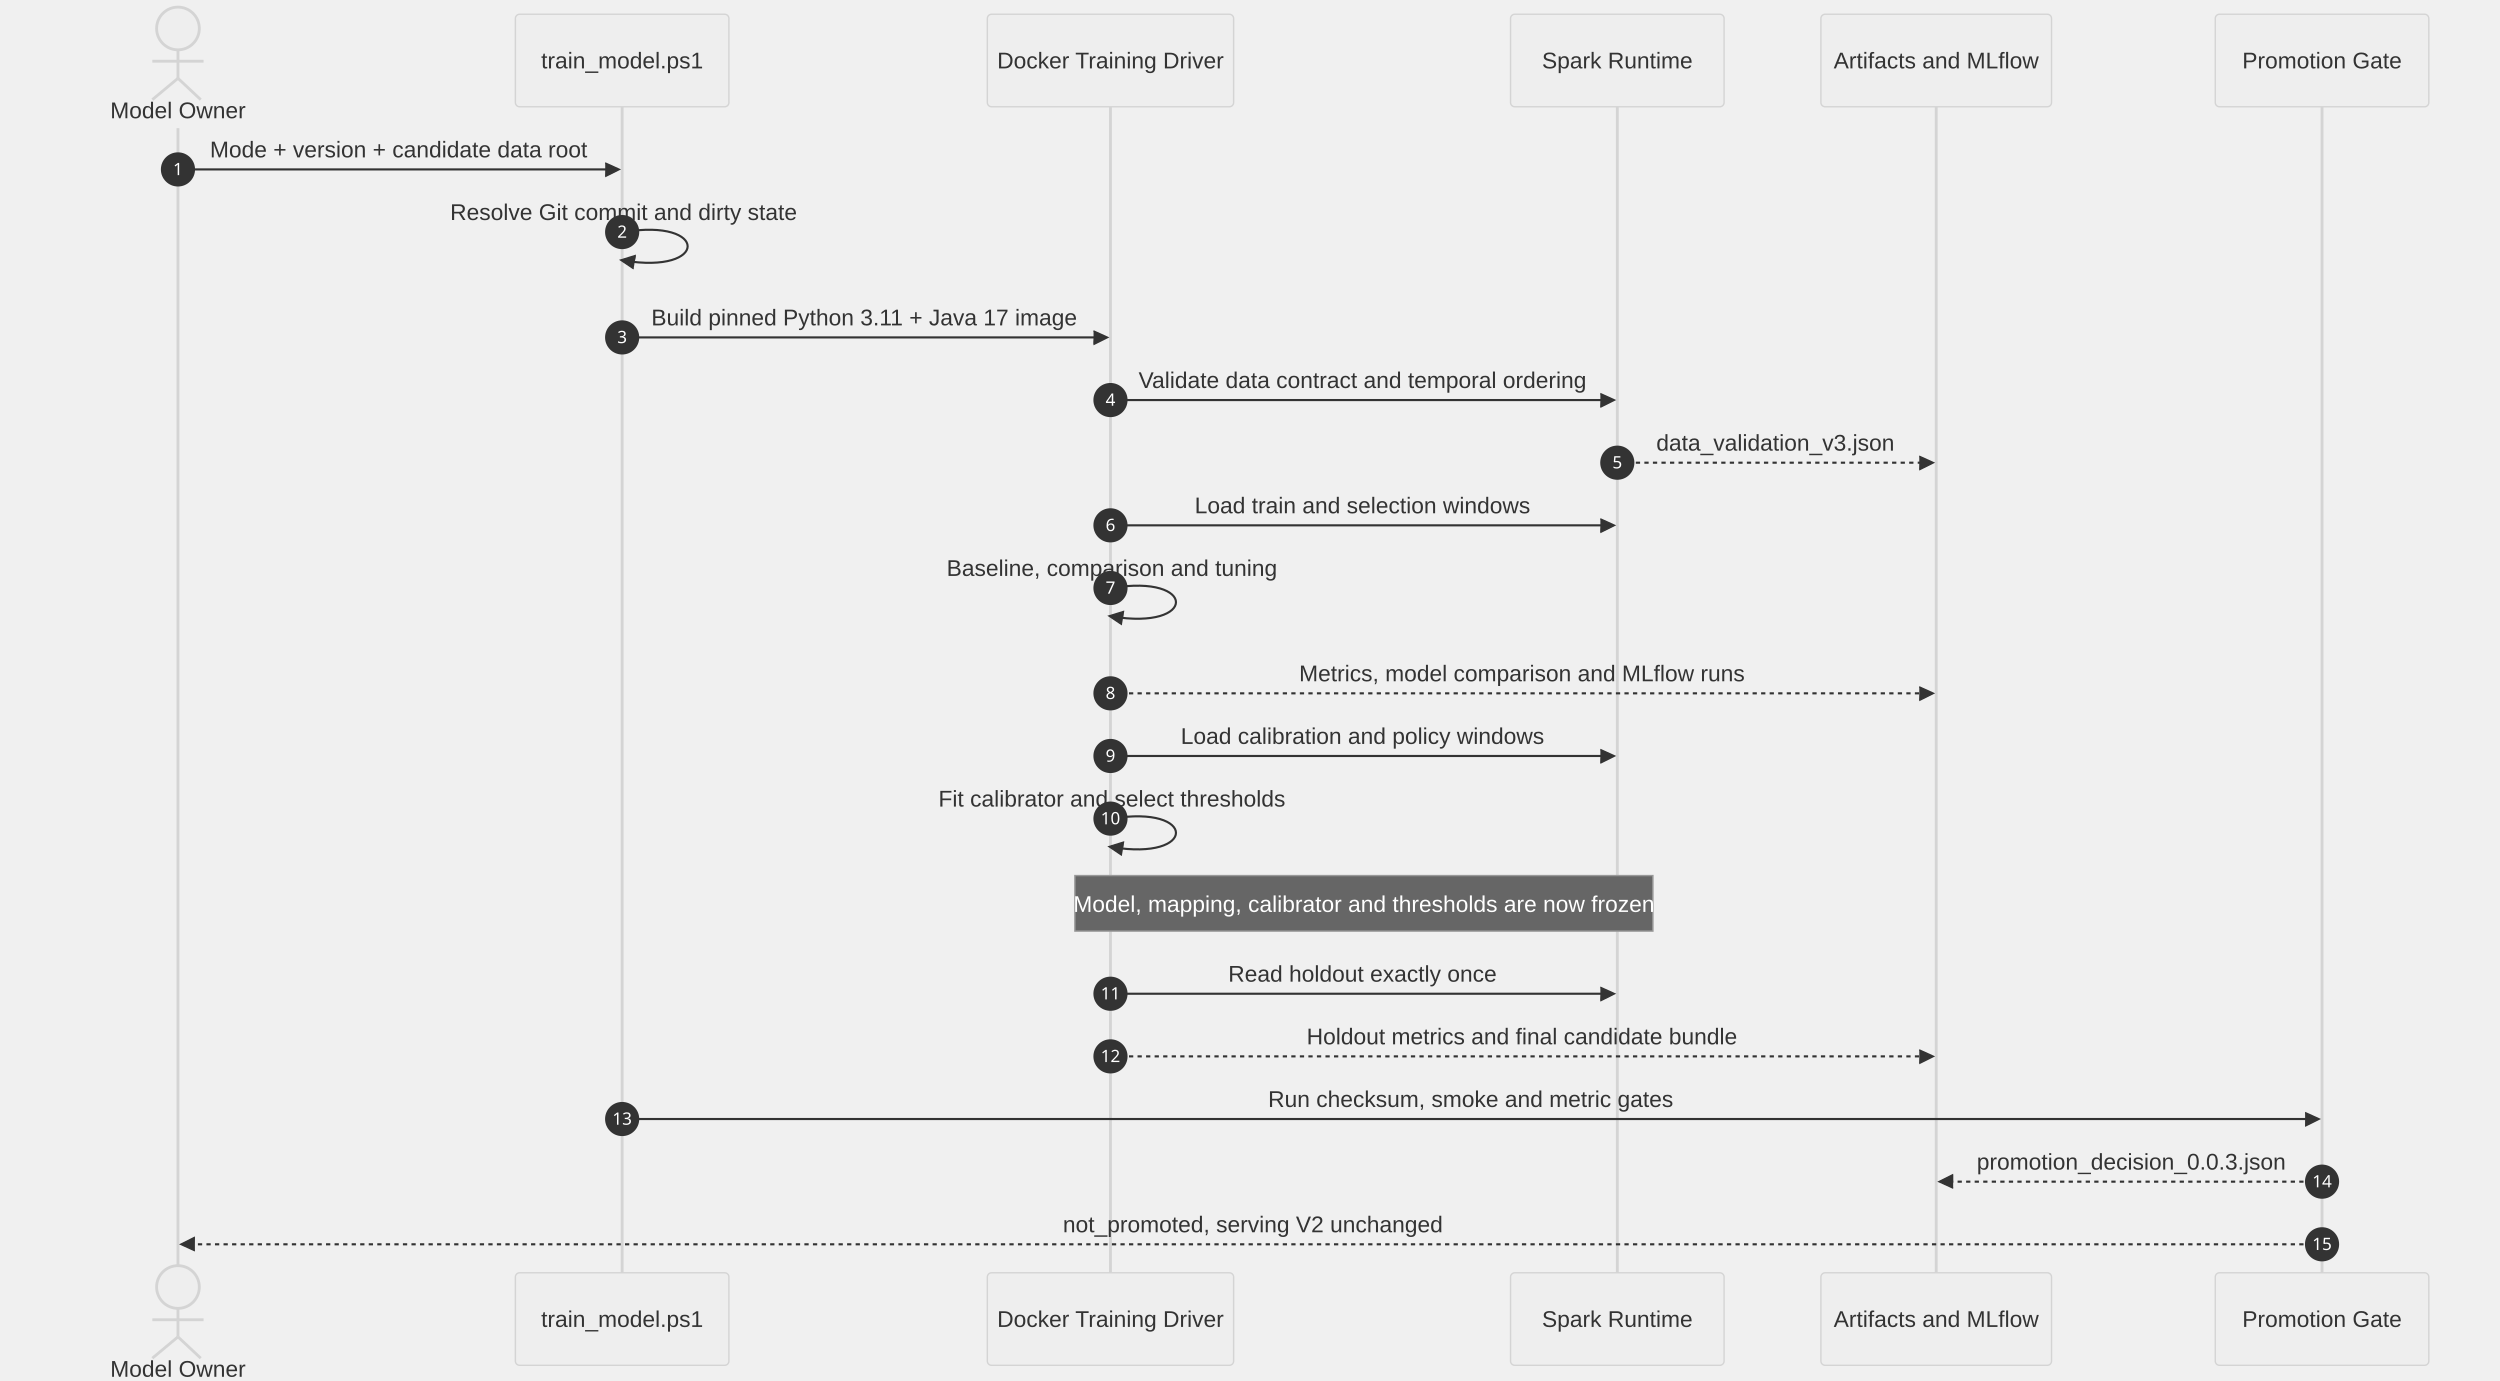
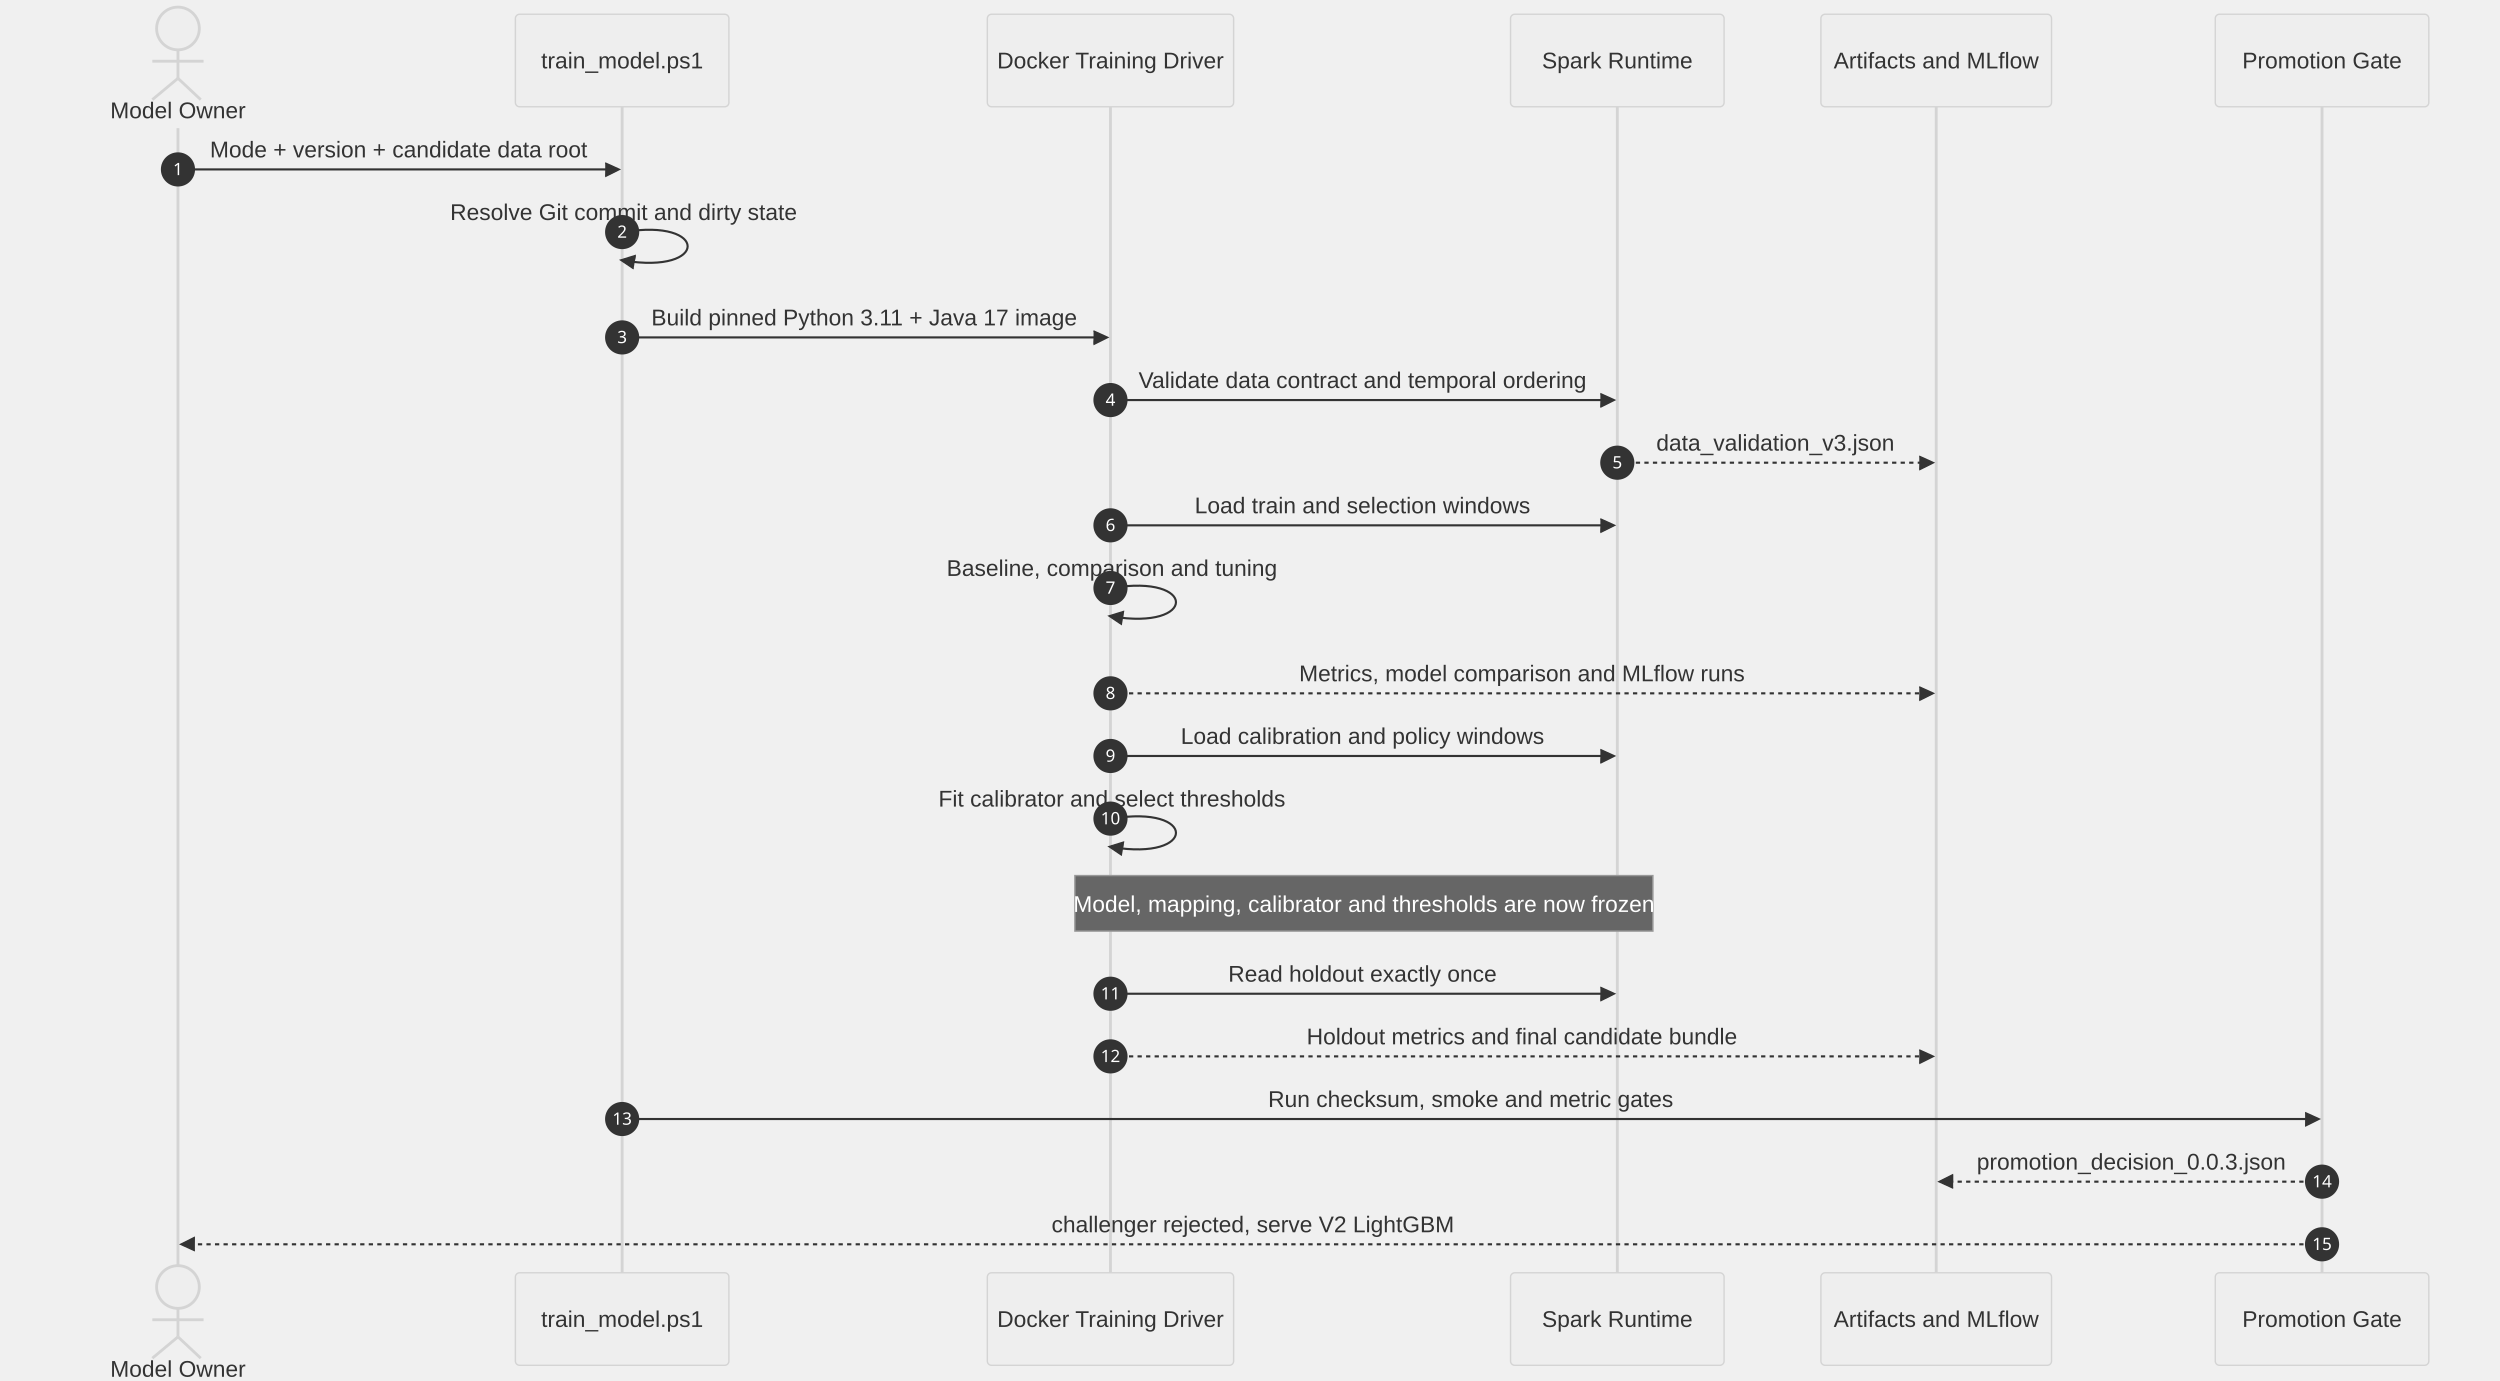
<svg xmlns="http://www.w3.org/2000/svg" id="my-svg" width="100%" style="max-width: 1756px; background-color: transparent;" viewBox="-50 -10 1756 970" role="graphics-document document" aria-roledescription="sequence">
  <g>
    <rect x="1506" y="884" fill="#eaeaea" stroke="#666" width="150" height="65" name="Gate" rx="3" ry="3" class="actor actor-bottom" />
    <text x="1581" y="916.5" dominant-baseline="central" alignment-baseline="central" class="actor actor-box" style="text-anchor: middle; font-size: 16px; font-weight: 400;">
      <tspan x="1581" dy="0">Promotion Gate</tspan>
    </text>
  </g>
  <g>
    <rect x="1229" y="884" fill="#eaeaea" stroke="#666" width="162" height="65" name="Store" rx="3" ry="3" class="actor actor-bottom" />
    <text x="1310" y="916.5" dominant-baseline="central" alignment-baseline="central" class="actor actor-box" style="text-anchor: middle; font-size: 16px; font-weight: 400;">
      <tspan x="1310" dy="0">Artifacts and MLflow</tspan>
    </text>
  </g>
  <g>
    <rect x="1011" y="884" fill="#eaeaea" stroke="#666" width="150" height="65" name="Spark" rx="3" ry="3" class="actor actor-bottom" />
    <text x="1086" y="916.5" dominant-baseline="central" alignment-baseline="central" class="actor actor-box" style="text-anchor: middle; font-size: 16px; font-weight: 400;">
      <tspan x="1086" dy="0">Spark Runtime</tspan>
    </text>
  </g>
  <g>
    <rect x="643.5" y="884" fill="#eaeaea" stroke="#666" width="173" height="65" name="Driver" rx="3" ry="3" class="actor actor-bottom" />
    <text x="730" y="916.5" dominant-baseline="central" alignment-baseline="central" class="actor actor-box" style="text-anchor: middle; font-size: 16px; font-weight: 400;">
      <tspan x="730" dy="0">Docker Training Driver</tspan>
    </text>
  </g>
  <g>
    <rect x="312" y="884" fill="#eaeaea" stroke="#666" width="150" height="65" name="Script" rx="3" ry="3" class="actor actor-bottom" />
    <text x="387" y="916.5" dominant-baseline="central" alignment-baseline="central" class="actor actor-box" style="text-anchor: middle; font-size: 16px; font-weight: 400;">
      <tspan x="387" dy="0">train_model.ps1</tspan>
    </text>
  </g>
  <g />
  <g>
    <line id="actor5" x1="1581" y1="65" x2="1581" y2="884" class="actor-line 200" stroke-width="0.5px" stroke="#999" name="Gate" data-et="life-line" data-id="Gate" />
    <g id="root-5" data-et="participant" data-type="participant" data-id="Gate">
      <rect x="1506" y="0" fill="#eaeaea" stroke="#666" width="150" height="65" name="Gate" rx="3" ry="3" class="actor actor-top" />
      <text x="1581" y="32.5" dominant-baseline="central" alignment-baseline="central" class="actor actor-box" style="text-anchor: middle; font-size: 16px; font-weight: 400;">
        <tspan x="1581" dy="0">Promotion Gate</tspan>
      </text>
    </g>
  </g>
  <g>
    <line id="actor4" x1="1310" y1="65" x2="1310" y2="884" class="actor-line 200" stroke-width="0.5px" stroke="#999" name="Store" data-et="life-line" data-id="Store" />
    <g id="root-4" data-et="participant" data-type="participant" data-id="Store">
      <rect x="1229" y="0" fill="#eaeaea" stroke="#666" width="162" height="65" name="Store" rx="3" ry="3" class="actor actor-top" />
      <text x="1310" y="32.5" dominant-baseline="central" alignment-baseline="central" class="actor actor-box" style="text-anchor: middle; font-size: 16px; font-weight: 400;">
        <tspan x="1310" dy="0">Artifacts and MLflow</tspan>
      </text>
    </g>
  </g>
  <g>
    <line id="actor3" x1="1086" y1="65" x2="1086" y2="884" class="actor-line 200" stroke-width="0.5px" stroke="#999" name="Spark" data-et="life-line" data-id="Spark" />
    <g id="root-3" data-et="participant" data-type="participant" data-id="Spark">
      <rect x="1011" y="0" fill="#eaeaea" stroke="#666" width="150" height="65" name="Spark" rx="3" ry="3" class="actor actor-top" />
      <text x="1086" y="32.5" dominant-baseline="central" alignment-baseline="central" class="actor actor-box" style="text-anchor: middle; font-size: 16px; font-weight: 400;">
        <tspan x="1086" dy="0">Spark Runtime</tspan>
      </text>
    </g>
  </g>
  <g>
    <line id="actor2" x1="730" y1="65" x2="730" y2="884" class="actor-line 200" stroke-width="0.5px" stroke="#999" name="Driver" data-et="life-line" data-id="Driver" />
    <g id="root-2" data-et="participant" data-type="participant" data-id="Driver">
      <rect x="643.5" y="0" fill="#eaeaea" stroke="#666" width="173" height="65" name="Driver" rx="3" ry="3" class="actor actor-top" />
      <text x="730" y="32.5" dominant-baseline="central" alignment-baseline="central" class="actor actor-box" style="text-anchor: middle; font-size: 16px; font-weight: 400;">
        <tspan x="730" dy="0">Docker Training Driver</tspan>
      </text>
    </g>
  </g>
  <g>
    <line id="actor1" x1="387" y1="65" x2="387" y2="884" class="actor-line 200" stroke-width="0.5px" stroke="#999" name="Script" data-et="life-line" data-id="Script" />
    <g id="root-1" data-et="participant" data-type="participant" data-id="Script">
      <rect x="312" y="0" fill="#eaeaea" stroke="#666" width="150" height="65" name="Script" rx="3" ry="3" class="actor actor-top" />
      <text x="387" y="32.5" dominant-baseline="central" alignment-baseline="central" class="actor actor-box" style="text-anchor: middle; font-size: 16px; font-weight: 400;">
        <tspan x="387" dy="0">train_model.ps1</tspan>
      </text>
    </g>
  </g>
  <g>
    <line id="actor0" x1="75" y1="80" x2="75" y2="884" class="actor-line 200" stroke-width="0.5px" stroke="#999" name="Owner" data-et="life-line" data-id="Owner" />
  </g>
  <style>#my-svg{font-family:"trebuchet ms",verdana,arial,sans-serif;font-size:16px;fill:#000000;}@keyframes edge-animation-frame{from{stroke-dashoffset:0;}}@keyframes dash{to{stroke-dashoffset:0;}}#my-svg .edge-animation-slow{stroke-dasharray:9,5!important;stroke-dashoffset:900;animation:dash 50s linear infinite;stroke-linecap:round;}#my-svg .edge-animation-fast{stroke-dasharray:9,5!important;stroke-dashoffset:900;animation:dash 20s linear infinite;stroke-linecap:round;}#my-svg .error-icon{fill:#552222;}#my-svg .error-text{fill:#552222;stroke:#552222;}#my-svg .edge-thickness-normal{stroke-width:1px;}#my-svg .edge-thickness-thick{stroke-width:3.5px;}#my-svg .edge-pattern-solid{stroke-dasharray:0;}#my-svg .edge-thickness-invisible{stroke-width:0;fill:none;}#my-svg .edge-pattern-dashed{stroke-dasharray:3;}#my-svg .edge-pattern-dotted{stroke-dasharray:2;}#my-svg .marker{fill:#666;stroke:#666;}#my-svg .marker.cross{stroke:#666;}#my-svg svg{font-family:"trebuchet ms",verdana,arial,sans-serif;font-size:16px;}#my-svg p{margin:0;}#my-svg .actor{stroke:hsl(0, 0%, 83%);fill:#eee;stroke-width:1;}#my-svg rect.actor.outer-path[data-look="neo"]{filter:drop-shadow( 1px 2px 2px rgba(185,185,185,1));}#my-svg rect.note[data-look="neo"]{stroke:#999;fill:#666;filter:drop-shadow( 1px 2px 2px rgba(185,185,185,1));}#my-svg text.actor&gt;tspan{fill:#333;stroke:none;}#my-svg .actor-line{stroke:hsl(0, 0%, 83%);}#my-svg .innerArc{stroke-width:1.5;stroke-dasharray:none;}#my-svg .messageLine0{stroke-width:1.5;stroke-dasharray:none;stroke:#333;}#my-svg .messageLine1{stroke-width:1.5;stroke-dasharray:2,2;stroke:#333;}#my-svg [id$="-arrowhead"] path{fill:#333;stroke:#333;}#my-svg .sequenceNumber{fill:white;}#my-svg [id$="-sequencenumber"]{fill:#333;}#my-svg [id$="-crosshead"] path{fill:#333;stroke:#333;}#my-svg .messageText{fill:#333;stroke:none;}#my-svg .labelBox{stroke:hsl(0, 0%, 83%);fill:#eee;filter:none;}#my-svg .labelText,#my-svg .labelText&gt;tspan{fill:#333;stroke:none;}#my-svg .loopText,#my-svg .loopText&gt;tspan{fill:#333;stroke:none;}#my-svg .sectionTitle,#my-svg .sectionTitle&gt;tspan{fill:#333;stroke:none;}#my-svg .loopLine{stroke-width:2px;stroke-dasharray:2,2;stroke:hsl(0, 0%, 83%);fill:hsl(0, 0%, 83%);}#my-svg .note{stroke:#999;fill:#666;}#my-svg .noteText,#my-svg .noteText&gt;tspan{fill:#fff;stroke:none;font-weight:normal;}#my-svg .activation0{fill:#f4f4f4;stroke:#666;}#my-svg .activation1{fill:#f4f4f4;stroke:#666;}#my-svg .activation2{fill:#f4f4f4;stroke:#666;}#my-svg .actorPopupMenu{position:absolute;}#my-svg .actorPopupMenuPanel{position:absolute;fill:#eee;box-shadow:0px 8px 16px 0px rgba(0,0,0,0.2);filter:drop-shadow(3px 5px 2px rgb(0 0 0 / 0.4));}#my-svg .actor-man circle,#my-svg line{fill:#eee;stroke-width:2px;}#my-svg g rect.rect{filter:drop-shadow( 1px 2px 2px rgba(185,185,185,1));stroke:#999;}#my-svg .node .neo-node{stroke:#999;}#my-svg [data-look="neo"].node rect,#my-svg [data-look="neo"].cluster rect,#my-svg [data-look="neo"].node polygon{stroke:url(#my-svg-gradient);filter:drop-shadow( 1px 2px 2px rgba(185,185,185,1));}#my-svg [data-look="neo"].swimlane.cluster rect{filter:none;}#my-svg [data-look="neo"].node path{stroke:url(#my-svg-gradient);stroke-width:1px;}#my-svg [data-look="neo"].node .outer-path{filter:drop-shadow( 1px 2px 2px rgba(185,185,185,1));}#my-svg [data-look="neo"].node .neo-line path{stroke:#999;filter:none;}#my-svg [data-look="neo"].node circle{stroke:url(#my-svg-gradient);filter:drop-shadow( 1px 2px 2px rgba(185,185,185,1));}#my-svg [data-look="neo"].node circle .state-start{fill:#000000;}#my-svg [data-look="neo"].icon-shape .icon{fill:url(#my-svg-gradient);filter:drop-shadow( 1px 2px 2px rgba(185,185,185,1));}#my-svg [data-look="neo"].icon-shape .icon-neo path{stroke:url(#my-svg-gradient);filter:drop-shadow( 1px 2px 2px rgba(185,185,185,1));}#my-svg :root{--mermaid-font-family:"trebuchet ms",verdana,arial,sans-serif;}</style>
  <g />
  <defs>
    <symbol id="my-svg-computer" width="24" height="24">
      <path transform="scale(.5)" d="M2 2v13h20v-13h-20zm18 11h-16v-9h16v9zm-10.228 6l.466-1h3.524l.467 1h-4.457zm14.228 3h-24l2-6h2.104l-1.33 4h18.45l-1.297-4h2.073l2 6zm-5-10h-14v-7h14v7z" />
    </symbol>
  </defs>
  <defs>
    <symbol id="my-svg-database" fill-rule="evenodd" clip-rule="evenodd">
      <path transform="scale(.5)" d="M12.258.001l.256.004.255.005.253.008.251.01.249.012.247.015.246.016.242.019.241.02.239.023.236.024.233.027.231.028.229.031.225.032.223.034.22.036.217.038.214.04.211.041.208.043.205.045.201.046.198.048.194.05.191.051.187.053.183.054.18.056.175.057.172.059.168.06.163.061.16.063.155.064.15.066.074.033.073.033.071.034.07.034.069.035.068.035.067.035.066.035.064.036.064.036.062.036.06.036.06.037.058.037.058.037.055.038.055.038.053.038.052.038.051.039.05.039.048.039.047.039.045.04.044.04.043.04.041.04.04.041.039.041.037.041.036.041.034.041.033.042.032.042.03.042.029.042.027.042.026.043.024.043.023.043.021.043.02.043.018.044.017.043.015.044.013.044.012.044.011.045.009.044.007.045.006.045.004.045.002.045.001.045v17l-.001.045-.002.045-.004.045-.006.045-.007.045-.009.044-.011.045-.012.044-.013.044-.015.044-.017.043-.018.044-.02.043-.021.043-.023.043-.024.043-.026.043-.027.042-.029.042-.03.042-.032.042-.033.042-.034.041-.036.041-.037.041-.039.041-.04.041-.041.04-.043.04-.044.04-.045.04-.047.039-.048.039-.05.039-.051.039-.052.038-.053.038-.055.038-.055.038-.058.037-.058.037-.06.037-.06.036-.062.036-.064.036-.064.036-.066.035-.067.035-.068.035-.069.035-.07.034-.071.034-.073.033-.074.033-.15.066-.155.064-.16.063-.163.061-.168.06-.172.059-.175.057-.18.056-.183.054-.187.053-.191.051-.194.05-.198.048-.201.046-.205.045-.208.043-.211.041-.214.04-.217.038-.22.036-.223.034-.225.032-.229.031-.231.028-.233.027-.236.024-.239.023-.241.02-.242.019-.246.016-.247.015-.249.012-.251.01-.253.008-.255.005-.256.004-.258.001-.258-.001-.256-.004-.255-.005-.253-.008-.251-.01-.249-.012-.247-.015-.245-.016-.243-.019-.241-.02-.238-.023-.236-.024-.234-.027-.231-.028-.228-.031-.226-.032-.223-.034-.22-.036-.217-.038-.214-.04-.211-.041-.208-.043-.204-.045-.201-.046-.198-.048-.195-.05-.19-.051-.187-.053-.184-.054-.179-.056-.176-.057-.172-.059-.167-.06-.164-.061-.159-.063-.155-.064-.151-.066-.074-.033-.072-.033-.072-.034-.07-.034-.069-.035-.068-.035-.067-.035-.066-.035-.064-.036-.063-.036-.062-.036-.061-.036-.06-.037-.058-.037-.057-.037-.056-.038-.055-.038-.053-.038-.052-.038-.051-.039-.049-.039-.049-.039-.046-.039-.046-.04-.044-.04-.043-.04-.041-.04-.04-.041-.039-.041-.037-.041-.036-.041-.034-.041-.033-.042-.032-.042-.03-.042-.029-.042-.027-.042-.026-.043-.024-.043-.023-.043-.021-.043-.02-.043-.018-.044-.017-.043-.015-.044-.013-.044-.012-.044-.011-.045-.009-.044-.007-.045-.006-.045-.004-.045-.002-.045-.001-.045v-17l.001-.045.002-.045.004-.045.006-.045.007-.045.009-.044.011-.045.012-.044.013-.044.015-.044.017-.043.018-.044.02-.043.021-.043.023-.043.024-.043.026-.043.027-.042.029-.042.03-.042.032-.042.033-.042.034-.041.036-.041.037-.041.039-.041.04-.041.041-.04.043-.04.044-.04.046-.04.046-.039.049-.039.049-.039.051-.039.052-.038.053-.038.055-.038.056-.038.057-.037.058-.037.06-.037.061-.036.062-.036.063-.036.064-.036.066-.035.067-.035.068-.035.069-.035.07-.034.072-.034.072-.033.074-.033.151-.066.155-.064.159-.063.164-.061.167-.06.172-.059.176-.057.179-.056.184-.054.187-.053.19-.051.195-.05.198-.048.201-.046.204-.045.208-.043.211-.041.214-.04.217-.038.22-.036.223-.034.226-.032.228-.031.231-.028.234-.027.236-.024.238-.023.241-.02.243-.019.245-.016.247-.015.249-.012.251-.01.253-.008.255-.005.256-.004.258-.001.258.001zm-9.258 20.499v.01l.001.021.003.021.004.022.005.021.006.022.007.022.009.023.01.022.011.023.012.023.013.023.015.023.016.024.017.023.018.024.019.024.021.024.022.025.023.024.024.025.052.049.056.05.061.051.066.051.07.051.075.051.079.052.084.052.088.052.092.052.097.052.102.051.105.052.11.052.114.051.119.051.123.051.127.05.131.05.135.05.139.048.144.049.147.047.152.047.155.047.16.045.163.045.167.043.171.043.176.041.178.041.183.039.187.039.19.037.194.035.197.035.202.033.204.031.209.03.212.029.216.027.219.025.222.024.226.021.23.02.233.018.236.016.24.015.243.012.246.01.249.008.253.005.256.004.259.001.26-.001.257-.004.254-.005.25-.008.247-.011.244-.012.241-.014.237-.016.233-.018.231-.021.226-.021.224-.024.22-.026.216-.027.212-.028.21-.031.205-.031.202-.034.198-.034.194-.036.191-.037.187-.039.183-.04.179-.04.175-.042.172-.043.168-.044.163-.045.16-.046.155-.046.152-.047.148-.048.143-.049.139-.049.136-.05.131-.05.126-.05.123-.051.118-.052.114-.051.11-.052.106-.052.101-.052.096-.052.092-.052.088-.053.083-.051.079-.052.074-.052.07-.051.065-.051.06-.051.056-.05.051-.05.023-.024.023-.025.021-.024.02-.024.019-.024.018-.024.017-.024.015-.023.014-.024.013-.023.012-.023.01-.023.01-.022.008-.022.006-.022.006-.022.004-.022.004-.021.001-.021.001-.021v-4.127l-.077.055-.08.053-.083.054-.085.053-.087.052-.09.052-.093.051-.095.05-.097.05-.1.049-.102.049-.105.048-.106.047-.109.047-.111.046-.114.045-.115.045-.118.044-.12.043-.122.042-.124.042-.126.041-.128.04-.13.04-.132.038-.134.038-.135.037-.138.037-.139.035-.142.035-.143.034-.144.033-.147.032-.148.031-.15.03-.151.03-.153.029-.154.027-.156.027-.158.026-.159.025-.161.024-.162.023-.163.022-.165.021-.166.02-.167.019-.169.018-.169.017-.171.016-.173.015-.173.014-.175.013-.175.012-.177.011-.178.01-.179.008-.179.008-.181.006-.182.005-.182.004-.184.003-.184.002h-.37l-.184-.002-.184-.003-.182-.004-.182-.005-.181-.006-.179-.008-.179-.008-.178-.01-.176-.011-.176-.012-.175-.013-.173-.014-.172-.015-.171-.016-.17-.017-.169-.018-.167-.019-.166-.02-.165-.021-.163-.022-.162-.023-.161-.024-.159-.025-.157-.026-.156-.027-.155-.027-.153-.029-.151-.03-.15-.03-.148-.031-.146-.032-.145-.033-.143-.034-.141-.035-.14-.035-.137-.037-.136-.037-.134-.038-.132-.038-.13-.04-.128-.04-.126-.041-.124-.042-.122-.042-.12-.044-.117-.043-.116-.045-.113-.045-.112-.046-.109-.047-.106-.047-.105-.048-.102-.049-.1-.049-.097-.05-.095-.05-.093-.052-.09-.051-.087-.052-.085-.053-.083-.054-.08-.054-.077-.054v4.127zm0-5.654v.011l.001.021.003.021.004.021.005.022.006.022.007.022.009.022.01.022.011.023.012.023.013.023.015.024.016.023.017.024.018.024.019.024.021.024.022.024.023.025.024.024.052.05.056.05.061.05.066.051.07.051.075.052.079.051.084.052.088.052.092.052.097.052.102.052.105.052.11.051.114.051.119.052.123.05.127.051.131.05.135.049.139.049.144.048.147.048.152.047.155.046.16.045.163.045.167.044.171.042.176.042.178.04.183.04.187.038.19.037.194.036.197.034.202.033.204.032.209.03.212.028.216.027.219.025.222.024.226.022.23.02.233.018.236.016.24.014.243.012.246.01.249.008.253.006.256.003.259.001.26-.001.257-.003.254-.006.25-.008.247-.01.244-.012.241-.015.237-.016.233-.018.231-.02.226-.022.224-.024.22-.025.216-.027.212-.029.21-.03.205-.032.202-.033.198-.035.194-.036.191-.037.187-.039.183-.039.179-.041.175-.042.172-.043.168-.044.163-.045.16-.045.155-.047.152-.047.148-.048.143-.048.139-.05.136-.049.131-.05.126-.051.123-.051.118-.051.114-.052.11-.052.106-.052.101-.052.096-.052.092-.052.088-.052.083-.052.079-.052.074-.051.07-.052.065-.051.06-.05.056-.051.051-.049.023-.025.023-.024.021-.025.02-.024.019-.024.018-.024.017-.024.015-.023.014-.023.013-.024.012-.022.01-.023.01-.023.008-.022.006-.022.006-.022.004-.021.004-.022.001-.021.001-.021v-4.139l-.077.054-.08.054-.083.054-.085.052-.087.053-.09.051-.093.051-.095.051-.097.05-.1.049-.102.049-.105.048-.106.047-.109.047-.111.046-.114.045-.115.044-.118.044-.12.044-.122.042-.124.042-.126.041-.128.04-.13.039-.132.039-.134.038-.135.037-.138.036-.139.036-.142.035-.143.033-.144.033-.147.033-.148.031-.15.03-.151.03-.153.028-.154.028-.156.027-.158.026-.159.025-.161.024-.162.023-.163.022-.165.021-.166.02-.167.019-.169.018-.169.017-.171.016-.173.015-.173.014-.175.013-.175.012-.177.011-.178.009-.179.009-.179.007-.181.007-.182.005-.182.004-.184.003-.184.002h-.37l-.184-.002-.184-.003-.182-.004-.182-.005-.181-.007-.179-.007-.179-.009-.178-.009-.176-.011-.176-.012-.175-.013-.173-.014-.172-.015-.171-.016-.17-.017-.169-.018-.167-.019-.166-.02-.165-.021-.163-.022-.162-.023-.161-.024-.159-.025-.157-.026-.156-.027-.155-.028-.153-.028-.151-.03-.15-.03-.148-.031-.146-.033-.145-.033-.143-.033-.141-.035-.14-.036-.137-.036-.136-.037-.134-.038-.132-.039-.13-.039-.128-.04-.126-.041-.124-.042-.122-.043-.12-.043-.117-.044-.116-.044-.113-.046-.112-.046-.109-.046-.106-.047-.105-.048-.102-.049-.1-.049-.097-.05-.095-.051-.093-.051-.09-.051-.087-.053-.085-.052-.083-.054-.08-.054-.077-.054v4.139zm0-5.666v.011l.001.02.003.022.004.021.005.022.006.021.007.022.009.023.01.022.011.023.012.023.013.023.015.023.016.024.017.024.018.023.019.024.021.025.022.024.023.024.024.025.052.05.056.05.061.05.066.051.07.051.075.052.079.051.084.052.088.052.092.052.097.052.102.052.105.051.11.052.114.051.119.051.123.051.127.05.131.05.135.05.139.049.144.048.147.048.152.047.155.046.16.045.163.045.167.043.171.043.176.042.178.04.183.04.187.038.19.037.194.036.197.034.202.033.204.032.209.03.212.028.216.027.219.025.222.024.226.021.23.02.233.018.236.017.24.014.243.012.246.01.249.008.253.006.256.003.259.001.26-.001.257-.003.254-.006.25-.008.247-.01.244-.013.241-.014.237-.016.233-.018.231-.02.226-.022.224-.024.22-.025.216-.027.212-.029.21-.03.205-.032.202-.033.198-.035.194-.036.191-.037.187-.039.183-.039.179-.041.175-.042.172-.043.168-.044.163-.045.16-.045.155-.047.152-.047.148-.048.143-.049.139-.049.136-.049.131-.051.126-.05.123-.051.118-.052.114-.051.11-.052.106-.052.101-.052.096-.052.092-.052.088-.052.083-.052.079-.052.074-.052.07-.051.065-.051.06-.051.056-.05.051-.049.023-.025.023-.025.021-.024.02-.024.019-.024.018-.024.017-.024.015-.023.014-.024.013-.023.012-.023.01-.022.01-.023.008-.022.006-.022.006-.022.004-.022.004-.021.001-.021.001-.021v-4.153l-.077.054-.08.054-.083.053-.085.053-.087.053-.09.051-.093.051-.095.051-.097.05-.1.049-.102.048-.105.048-.106.048-.109.046-.111.046-.114.046-.115.044-.118.044-.12.043-.122.043-.124.042-.126.041-.128.04-.13.039-.132.039-.134.038-.135.037-.138.036-.139.036-.142.034-.143.034-.144.033-.147.032-.148.032-.15.03-.151.03-.153.028-.154.028-.156.027-.158.026-.159.024-.161.024-.162.023-.163.023-.165.021-.166.02-.167.019-.169.018-.169.017-.171.016-.173.015-.173.014-.175.013-.175.012-.177.01-.178.01-.179.009-.179.007-.181.006-.182.006-.182.004-.184.003-.184.001-.185.001-.185-.001-.184-.001-.184-.003-.182-.004-.182-.006-.181-.006-.179-.007-.179-.009-.178-.01-.176-.01-.176-.012-.175-.013-.173-.014-.172-.015-.171-.016-.17-.017-.169-.018-.167-.019-.166-.02-.165-.021-.163-.023-.162-.023-.161-.024-.159-.024-.157-.026-.156-.027-.155-.028-.153-.028-.151-.03-.15-.03-.148-.032-.146-.032-.145-.033-.143-.034-.141-.034-.14-.036-.137-.036-.136-.037-.134-.038-.132-.039-.13-.039-.128-.041-.126-.041-.124-.041-.122-.043-.12-.043-.117-.044-.116-.044-.113-.046-.112-.046-.109-.046-.106-.048-.105-.048-.102-.048-.1-.05-.097-.049-.095-.051-.093-.051-.09-.052-.087-.052-.085-.053-.083-.053-.08-.054-.077-.054v4.153zm8.74-8.179l-.257.004-.254.005-.25.008-.247.011-.244.012-.241.014-.237.016-.233.018-.231.021-.226.022-.224.023-.22.026-.216.027-.212.028-.21.031-.205.032-.202.033-.198.034-.194.036-.191.038-.187.038-.183.04-.179.041-.175.042-.172.043-.168.043-.163.045-.16.046-.155.046-.152.048-.148.048-.143.048-.139.049-.136.05-.131.05-.126.051-.123.051-.118.051-.114.052-.11.052-.106.052-.101.052-.096.052-.092.052-.088.052-.083.052-.079.052-.074.051-.07.052-.065.051-.06.05-.056.05-.051.05-.023.025-.023.024-.021.024-.02.025-.019.024-.018.024-.017.023-.015.024-.014.023-.013.023-.012.023-.01.023-.01.022-.008.022-.006.023-.006.021-.004.022-.004.021-.001.021-.001.021.001.021.001.021.004.021.004.022.006.021.006.023.008.022.01.022.01.023.012.023.013.023.014.023.015.024.017.023.018.024.019.024.02.025.021.024.023.024.023.025.051.05.056.05.06.05.065.051.07.052.074.051.079.052.083.052.088.052.092.052.096.052.101.052.106.052.11.052.114.052.118.051.123.051.126.051.131.05.136.05.139.049.143.048.148.048.152.048.155.046.16.046.163.045.168.043.172.043.175.042.179.041.183.04.187.038.191.038.194.036.198.034.202.033.205.032.21.031.212.028.216.027.22.026.224.023.226.022.231.021.233.018.237.016.241.014.244.012.247.011.25.008.254.005.257.004.26.001.26-.001.257-.004.254-.005.25-.008.247-.011.244-.012.241-.014.237-.016.233-.018.231-.021.226-.022.224-.023.22-.026.216-.027.212-.028.21-.031.205-.032.202-.033.198-.034.194-.036.191-.038.187-.038.183-.04.179-.041.175-.042.172-.043.168-.043.163-.045.16-.046.155-.046.152-.048.148-.048.143-.048.139-.049.136-.05.131-.05.126-.051.123-.051.118-.051.114-.052.11-.052.106-.052.101-.052.096-.052.092-.052.088-.052.083-.052.079-.052.074-.051.07-.052.065-.051.06-.05.056-.05.051-.05.023-.025.023-.024.021-.024.02-.025.019-.024.018-.024.017-.023.015-.024.014-.023.013-.023.012-.023.01-.023.01-.022.008-.022.006-.023.006-.021.004-.022.004-.021.001-.021.001-.021-.001-.021-.001-.021-.004-.021-.004-.022-.006-.021-.006-.023-.008-.022-.01-.022-.01-.023-.012-.023-.013-.023-.014-.023-.015-.024-.017-.023-.018-.024-.019-.024-.02-.025-.021-.024-.023-.024-.023-.025-.051-.05-.056-.05-.06-.05-.065-.051-.07-.052-.074-.051-.079-.052-.083-.052-.088-.052-.092-.052-.096-.052-.101-.052-.106-.052-.11-.052-.114-.052-.118-.051-.123-.051-.126-.051-.131-.05-.136-.05-.139-.049-.143-.048-.148-.048-.152-.048-.155-.046-.16-.046-.163-.045-.168-.043-.172-.043-.175-.042-.179-.041-.183-.04-.187-.038-.191-.038-.194-.036-.198-.034-.202-.033-.205-.032-.21-.031-.212-.028-.216-.027-.22-.026-.224-.023-.226-.022-.231-.021-.233-.018-.237-.016-.241-.014-.244-.012-.247-.011-.25-.008-.254-.005-.257-.004-.26-.001-.26.001z" />
    </symbol>
  </defs>
  <defs>
    <symbol id="my-svg-clock" width="24" height="24">
      <path transform="scale(.5)" d="M12 2c5.514 0 10 4.486 10 10s-4.486 10-10 10-10-4.486-10-10 4.486-10 10-10zm0-2c-6.627 0-12 5.373-12 12s5.373 12 12 12 12-5.373 12-12-5.373-12-12-12zm5.848 12.459c.202.038.202.333.001.372-1.907.361-6.045 1.111-6.547 1.111-.719 0-1.301-.582-1.301-1.301 0-.512.77-5.447 1.125-7.445.034-.192.312-.181.343.014l.985 6.238 5.394 1.011z" />
    </symbol>
  </defs>
  <defs>
    <marker id="my-svg-arrowhead" refX="7.9" refY="5" markerUnits="userSpaceOnUse" markerWidth="12" markerHeight="12" orient="auto-start-reverse">
      <path d="M -1 0 L 10 5 L 0 10 z" />
    </marker>
  </defs>
  <defs>
    <marker id="my-svg-crosshead" markerWidth="15" markerHeight="8" orient="auto" refX="4" refY="4.5">
      <path fill="none" stroke="#000000" stroke-width="1pt" d="M 1,2 L 6,7 M 6,2 L 1,7" style="stroke-dasharray: 0, 0;" />
    </marker>
  </defs>
  <defs>
    <marker id="my-svg-filled-head" refX="15.5" refY="7" markerWidth="20" markerHeight="28" orient="auto">
      <path d="M 18,7 L9,13 L14,7 L9,1 Z" />
    </marker>
  </defs>
  <defs>
    <marker id="my-svg-sequencenumber" refX="15" refY="15" markerWidth="60" markerHeight="40" orient="auto">
      <circle cx="15" cy="15" r="6" />
    </marker>
  </defs>
  <defs>
    <marker id="my-svg-solidTopArrowHead" refX="7.9" refY="7.25" markerUnits="userSpaceOnUse" markerWidth="12" markerHeight="12" orient="auto-start-reverse">
      <path d="M 0 0 L 10 8 L 0 8 z" />
    </marker>
  </defs>
  <defs>
    <marker id="my-svg-solidBottomArrowHead" refX="7.9" refY="0.75" markerUnits="userSpaceOnUse" markerWidth="12" markerHeight="12" orient="auto-start-reverse">
      <path d="M 0 0 L 10 0 L 0 8 z" />
    </marker>
  </defs>
  <defs>
    <marker id="my-svg-stickTopArrowHead" refX="7.5" refY="7" markerUnits="userSpaceOnUse" markerWidth="12" markerHeight="12" orient="auto-start-reverse">
      <path d="M 0 0 L 7 7" stroke="black" stroke-width="1.5" fill="none" />
    </marker>
  </defs>
  <defs>
    <marker id="my-svg-stickBottomArrowHead" refX="7.5" refY="0" markerUnits="userSpaceOnUse" markerWidth="12" markerHeight="12" orient="auto-start-reverse">
      <path d="M 0 7 L 7 0" stroke="black" stroke-width="1.5" fill="none" />
    </marker>
  </defs>
  <g data-et="note" data-id="i11">
    <rect x="705" y="605" fill="#EDF2AE" stroke="#666" width="406" height="39" class="note" />
    <text x="908" y="610" text-anchor="middle" dominant-baseline="middle" alignment-baseline="middle" class="noteText" dy="1em" style="font-size: 16px; font-weight: 400;">
      <tspan x="908">Model, mapping, calibrator and thresholds are now frozen</tspan>
    </text>
  </g>
  <g class="actor-man actor-top" name="Owner" data-et="participant" data-type="actor" data-id="Owner" style="stroke: rgb(212, 212, 212);">
    <line id="actor-man-torso0" x1="75" y1="25" x2="75" y2="45" />
    <line id="actor-man-arms0" x1="57" y1="33" x2="93" y2="33" />
    <line x1="57" y1="60" x2="75" y2="45" />
    <line x1="75" y1="45" x2="91" y2="60" />
    <circle cx="75" cy="10" r="15" width="150" height="65" />
    <text x="75" y="67.5" dominant-baseline="central" alignment-baseline="central" class="actor actor-man" style="text-anchor: middle; font-size: 16px; font-weight: 400;">
      <tspan x="75" dy="0">Model Owner</tspan>
    </text>
  </g>
  <text x="230" y="80" text-anchor="middle" dominant-baseline="middle" alignment-baseline="middle" class="messageText" dy="1em" style="font-size: 16px; font-weight: 400;">Mode + version + candidate data root</text>
  <line x1="82" y1="109" x2="383" y2="109" class="messageLine0" data-et="message" data-id="i1" data-from="Owner" data-to="Script" stroke-width="2" stroke="none" marker-end="url(#my-svg-arrowhead)" style="fill: none;" />
  <line x1="75" y1="109" x2="75" y2="109" stroke-width="0" marker-start="url(#my-svg-sequencenumber)" />
  <text x="75" y="113" font-family="sans-serif" font-size="12px" text-anchor="middle" class="sequenceNumber">1</text>
  <text x="388" y="124" text-anchor="middle" dominant-baseline="middle" alignment-baseline="middle" class="messageText" dy="1em" style="font-size: 16px; font-weight: 400;">Resolve Git commit and dirty state</text>
  <path d="M 388,153 C 448,143 448,183 388,173" class="messageLine0" data-et="message" data-id="i2" data-from="Script" data-to="Script" stroke-width="2" stroke="none" marker-end="url(#my-svg-arrowhead)" x1="394" style="fill: none;" />
  <line x1="387" y1="153" x2="387" y2="153" stroke-width="0" marker-start="url(#my-svg-sequencenumber)" />
  <text x="387" y="157" font-family="sans-serif" font-size="12px" text-anchor="middle" class="sequenceNumber">2</text>
  <text x="557" y="198" text-anchor="middle" dominant-baseline="middle" alignment-baseline="middle" class="messageText" dy="1em" style="font-size: 16px; font-weight: 400;">Build pinned Python 3.11 + Java 17 image</text>
  <line x1="394" y1="227" x2="726" y2="227" class="messageLine0" data-et="message" data-id="i3" data-from="Script" data-to="Driver" stroke-width="2" stroke="none" marker-end="url(#my-svg-arrowhead)" style="fill: none;" />
  <line x1="387" y1="227" x2="387" y2="227" stroke-width="0" marker-start="url(#my-svg-sequencenumber)" />
  <text x="387" y="231" font-family="sans-serif" font-size="12px" text-anchor="middle" class="sequenceNumber">3</text>
  <text x="907" y="242" text-anchor="middle" dominant-baseline="middle" alignment-baseline="middle" class="messageText" dy="1em" style="font-size: 16px; font-weight: 400;">Validate data contract and temporal ordering</text>
  <line x1="737" y1="271" x2="1082" y2="271" class="messageLine0" data-et="message" data-id="i4" data-from="Driver" data-to="Spark" stroke-width="2" stroke="none" marker-end="url(#my-svg-arrowhead)" style="fill: none;" />
  <line x1="730" y1="271" x2="730" y2="271" stroke-width="0" marker-start="url(#my-svg-sequencenumber)" />
  <text x="730" y="275" font-family="sans-serif" font-size="12px" text-anchor="middle" class="sequenceNumber">4</text>
  <text x="1197" y="286" text-anchor="middle" dominant-baseline="middle" alignment-baseline="middle" class="messageText" dy="1em" style="font-size: 16px; font-weight: 400;">data_validation_v3.json</text>
  <line x1="1093" y1="315" x2="1306" y2="315" class="messageLine1" data-et="message" data-id="i5" data-from="Spark" data-to="Store" stroke-width="2" stroke="none" marker-end="url(#my-svg-arrowhead)" style="stroke-dasharray: 3, 3; fill: none;" />
  <line x1="1086" y1="315" x2="1086" y2="315" stroke-width="0" marker-start="url(#my-svg-sequencenumber)" />
  <text x="1086" y="319" font-family="sans-serif" font-size="12px" text-anchor="middle" class="sequenceNumber">5</text>
  <text x="907" y="330" text-anchor="middle" dominant-baseline="middle" alignment-baseline="middle" class="messageText" dy="1em" style="font-size: 16px; font-weight: 400;">Load train and selection windows</text>
  <line x1="737" y1="359" x2="1082" y2="359" class="messageLine0" data-et="message" data-id="i6" data-from="Driver" data-to="Spark" stroke-width="2" stroke="none" marker-end="url(#my-svg-arrowhead)" style="fill: none;" />
  <line x1="730" y1="359" x2="730" y2="359" stroke-width="0" marker-start="url(#my-svg-sequencenumber)" />
  <text x="730" y="363" font-family="sans-serif" font-size="12px" text-anchor="middle" class="sequenceNumber">6</text>
  <text x="731" y="374" text-anchor="middle" dominant-baseline="middle" alignment-baseline="middle" class="messageText" dy="1em" style="font-size: 16px; font-weight: 400;">Baseline, comparison and tuning</text>
  <path d="M 731,403 C 791,393 791,433 731,423" class="messageLine0" data-et="message" data-id="i7" data-from="Driver" data-to="Driver" stroke-width="2" stroke="none" marker-end="url(#my-svg-arrowhead)" x1="737" style="fill: none;" />
  <line x1="730" y1="403" x2="730" y2="403" stroke-width="0" marker-start="url(#my-svg-sequencenumber)" />
  <text x="730" y="407" font-family="sans-serif" font-size="12px" text-anchor="middle" class="sequenceNumber">7</text>
  <text x="1019" y="448" text-anchor="middle" dominant-baseline="middle" alignment-baseline="middle" class="messageText" dy="1em" style="font-size: 16px; font-weight: 400;">Metrics, model comparison and MLflow runs</text>
  <line x1="737" y1="477" x2="1306" y2="477" class="messageLine1" data-et="message" data-id="i8" data-from="Driver" data-to="Store" stroke-width="2" stroke="none" marker-end="url(#my-svg-arrowhead)" style="stroke-dasharray: 3, 3; fill: none;" />
  <line x1="730" y1="477" x2="730" y2="477" stroke-width="0" marker-start="url(#my-svg-sequencenumber)" />
  <text x="730" y="481" font-family="sans-serif" font-size="12px" text-anchor="middle" class="sequenceNumber">8</text>
  <text x="907" y="492" text-anchor="middle" dominant-baseline="middle" alignment-baseline="middle" class="messageText" dy="1em" style="font-size: 16px; font-weight: 400;">Load calibration and policy windows</text>
  <line x1="737" y1="521" x2="1082" y2="521" class="messageLine0" data-et="message" data-id="i9" data-from="Driver" data-to="Spark" stroke-width="2" stroke="none" marker-end="url(#my-svg-arrowhead)" style="fill: none;" />
  <line x1="730" y1="521" x2="730" y2="521" stroke-width="0" marker-start="url(#my-svg-sequencenumber)" />
  <text x="730" y="525" font-family="sans-serif" font-size="12px" text-anchor="middle" class="sequenceNumber">9</text>
  <text x="731" y="536" text-anchor="middle" dominant-baseline="middle" alignment-baseline="middle" class="messageText" dy="1em" style="font-size: 16px; font-weight: 400;">Fit calibrator and select thresholds</text>
  <path d="M 731,565 C 791,555 791,595 731,585" class="messageLine0" data-et="message" data-id="i10" data-from="Driver" data-to="Driver" stroke-width="2" stroke="none" marker-end="url(#my-svg-arrowhead)" x1="737" style="fill: none;" />
  <line x1="730" y1="565" x2="730" y2="565" stroke-width="0" marker-start="url(#my-svg-sequencenumber)" />
  <text x="730" y="569" font-family="sans-serif" font-size="12px" text-anchor="middle" class="sequenceNumber">10</text>
  <text x="907" y="659" text-anchor="middle" dominant-baseline="middle" alignment-baseline="middle" class="messageText" dy="1em" style="font-size: 16px; font-weight: 400;">Read holdout exactly once</text>
  <line x1="737" y1="688" x2="1082" y2="688" class="messageLine0" data-et="message" data-id="i12" data-from="Driver" data-to="Spark" stroke-width="2" stroke="none" marker-end="url(#my-svg-arrowhead)" style="fill: none;" />
  <line x1="730" y1="688" x2="730" y2="688" stroke-width="0" marker-start="url(#my-svg-sequencenumber)" />
  <text x="730" y="692" font-family="sans-serif" font-size="12px" text-anchor="middle" class="sequenceNumber">11</text>
  <text x="1019" y="703" text-anchor="middle" dominant-baseline="middle" alignment-baseline="middle" class="messageText" dy="1em" style="font-size: 16px; font-weight: 400;">Holdout metrics and final candidate bundle</text>
  <line x1="737" y1="732" x2="1306" y2="732" class="messageLine1" data-et="message" data-id="i13" data-from="Driver" data-to="Store" stroke-width="2" stroke="none" marker-end="url(#my-svg-arrowhead)" style="stroke-dasharray: 3, 3; fill: none;" />
  <line x1="730" y1="732" x2="730" y2="732" stroke-width="0" marker-start="url(#my-svg-sequencenumber)" />
  <text x="730" y="736" font-family="sans-serif" font-size="12px" text-anchor="middle" class="sequenceNumber">12</text>
  <text x="983" y="747" text-anchor="middle" dominant-baseline="middle" alignment-baseline="middle" class="messageText" dy="1em" style="font-size: 16px; font-weight: 400;">Run checksum, smoke and metric gates</text>
  <line x1="394" y1="776" x2="1577" y2="776" class="messageLine0" data-et="message" data-id="i14" data-from="Script" data-to="Gate" stroke-width="2" stroke="none" marker-end="url(#my-svg-arrowhead)" style="fill: none;" />
  <line x1="387" y1="776" x2="387" y2="776" stroke-width="0" marker-start="url(#my-svg-sequencenumber)" />
  <text x="387" y="780" font-family="sans-serif" font-size="12px" text-anchor="middle" class="sequenceNumber">13</text>
  <text x="1447" y="791" text-anchor="middle" dominant-baseline="middle" alignment-baseline="middle" class="messageText" dy="1em" style="font-size: 16px; font-weight: 400;">promotion_decision_0.0.3.json</text>
  <line x1="1586" y1="820" x2="1314" y2="820" class="messageLine1" data-et="message" data-id="i15" data-from="Gate" data-to="Store" stroke-width="2" stroke="none" marker-end="url(#my-svg-arrowhead)" style="stroke-dasharray: 3, 3; fill: none;" />
  <line x1="1581" y1="820" x2="1581" y2="820" stroke-width="0" marker-start="url(#my-svg-sequencenumber)" />
  <text x="1581" y="824" font-family="sans-serif" font-size="12px" text-anchor="middle" class="sequenceNumber">14</text>
-   <text x="830" y="835" text-anchor="middle" dominant-baseline="middle" alignment-baseline="middle" class="messageText" dy="1em" style="font-size: 16px; font-weight: 400;">not_promoted, serving V2 unchanged</text>
+   <text x="830" y="835" text-anchor="middle" dominant-baseline="middle" alignment-baseline="middle" class="messageText" dy="1em" style="font-size: 16px; font-weight: 400;">challenger rejected, serve V2 LightGBM</text>
  <line x1="1586" y1="864" x2="79" y2="864" class="messageLine1" data-et="message" data-id="i16" data-from="Gate" data-to="Owner" stroke-width="2" stroke="none" marker-end="url(#my-svg-arrowhead)" style="stroke-dasharray: 3, 3; fill: none;" />
  <line x1="1581" y1="864" x2="1581" y2="864" stroke-width="0" marker-start="url(#my-svg-sequencenumber)" />
  <text x="1581" y="868" font-family="sans-serif" font-size="12px" text-anchor="middle" class="sequenceNumber">15</text>
  <g class="actor-man actor-bottom" name="Owner" style="stroke: rgb(212, 212, 212);">
    <line id="actor-man-torso5" x1="75" y1="909" x2="75" y2="929" />
    <line id="actor-man-arms5" x1="57" y1="917" x2="93" y2="917" />
    <line x1="57" y1="944" x2="75" y2="929" />
    <line x1="75" y1="929" x2="91" y2="944" />
    <circle cx="75" cy="894" r="15" width="150" height="65" />
    <text x="75" y="951.5" dominant-baseline="central" alignment-baseline="central" class="actor actor-man" style="text-anchor: middle; font-size: 16px; font-weight: 400;">
      <tspan x="75" dy="0">Model Owner</tspan>
    </text>
  </g>
</svg>
